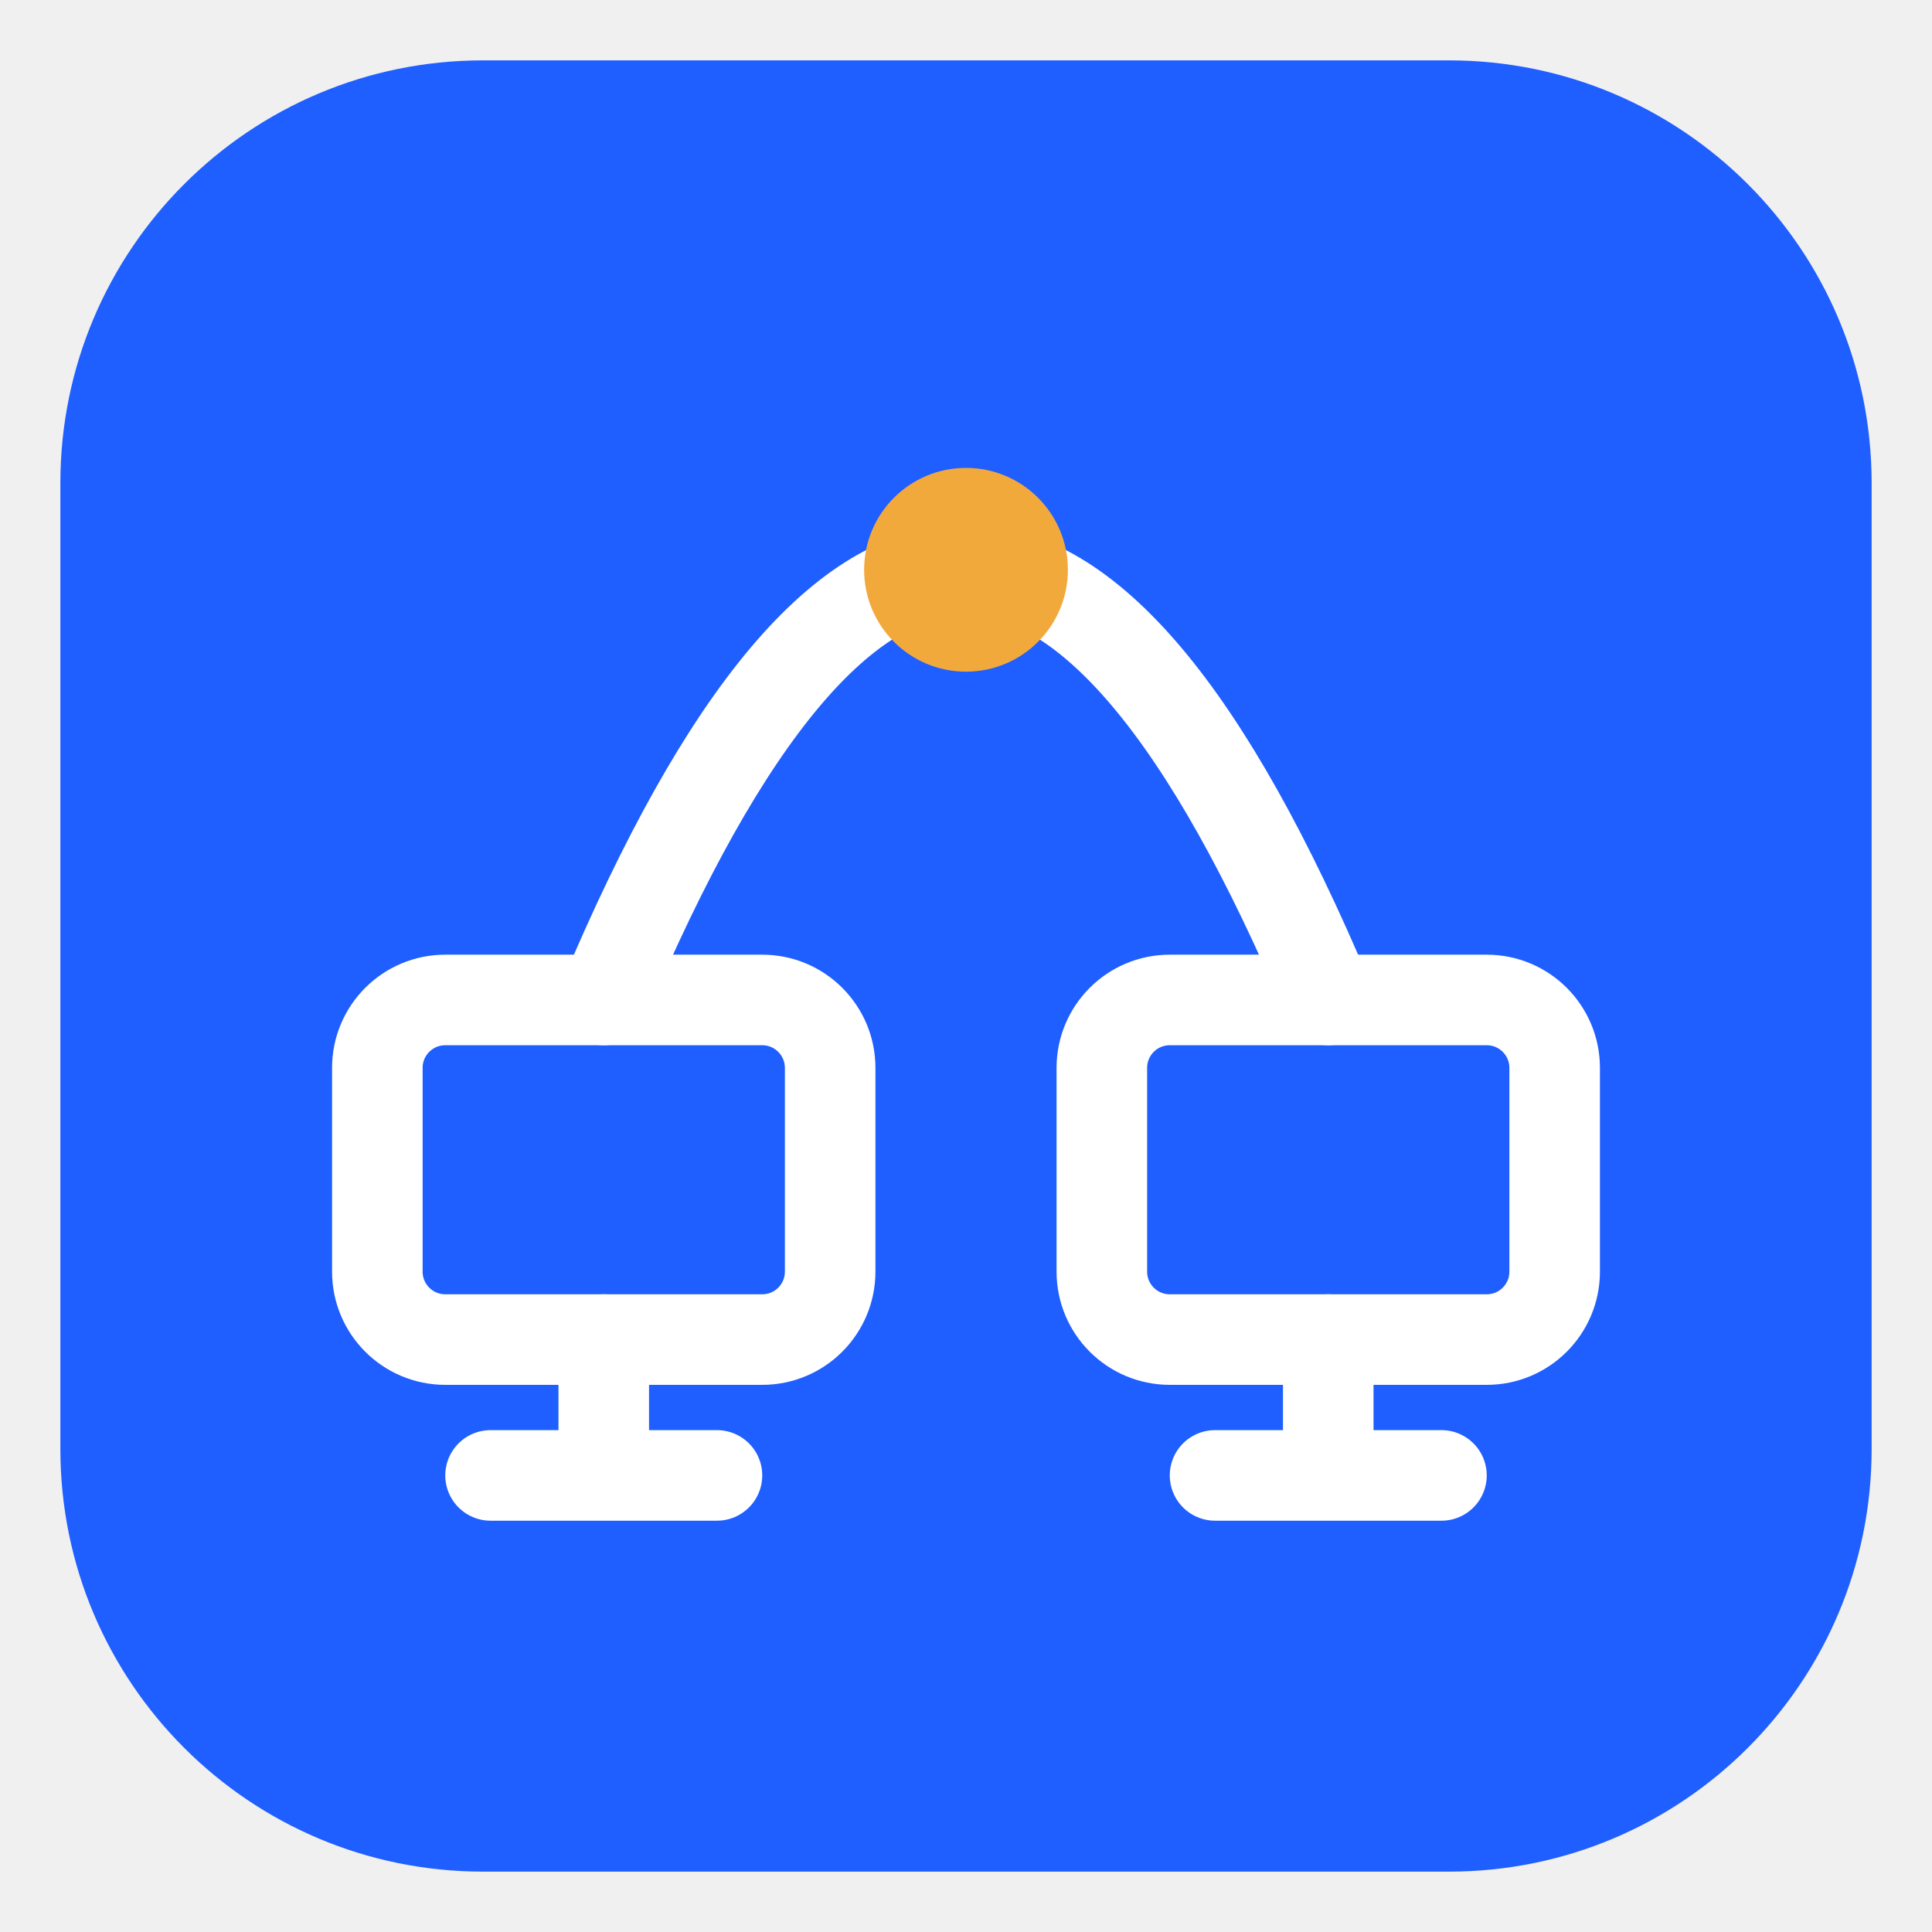
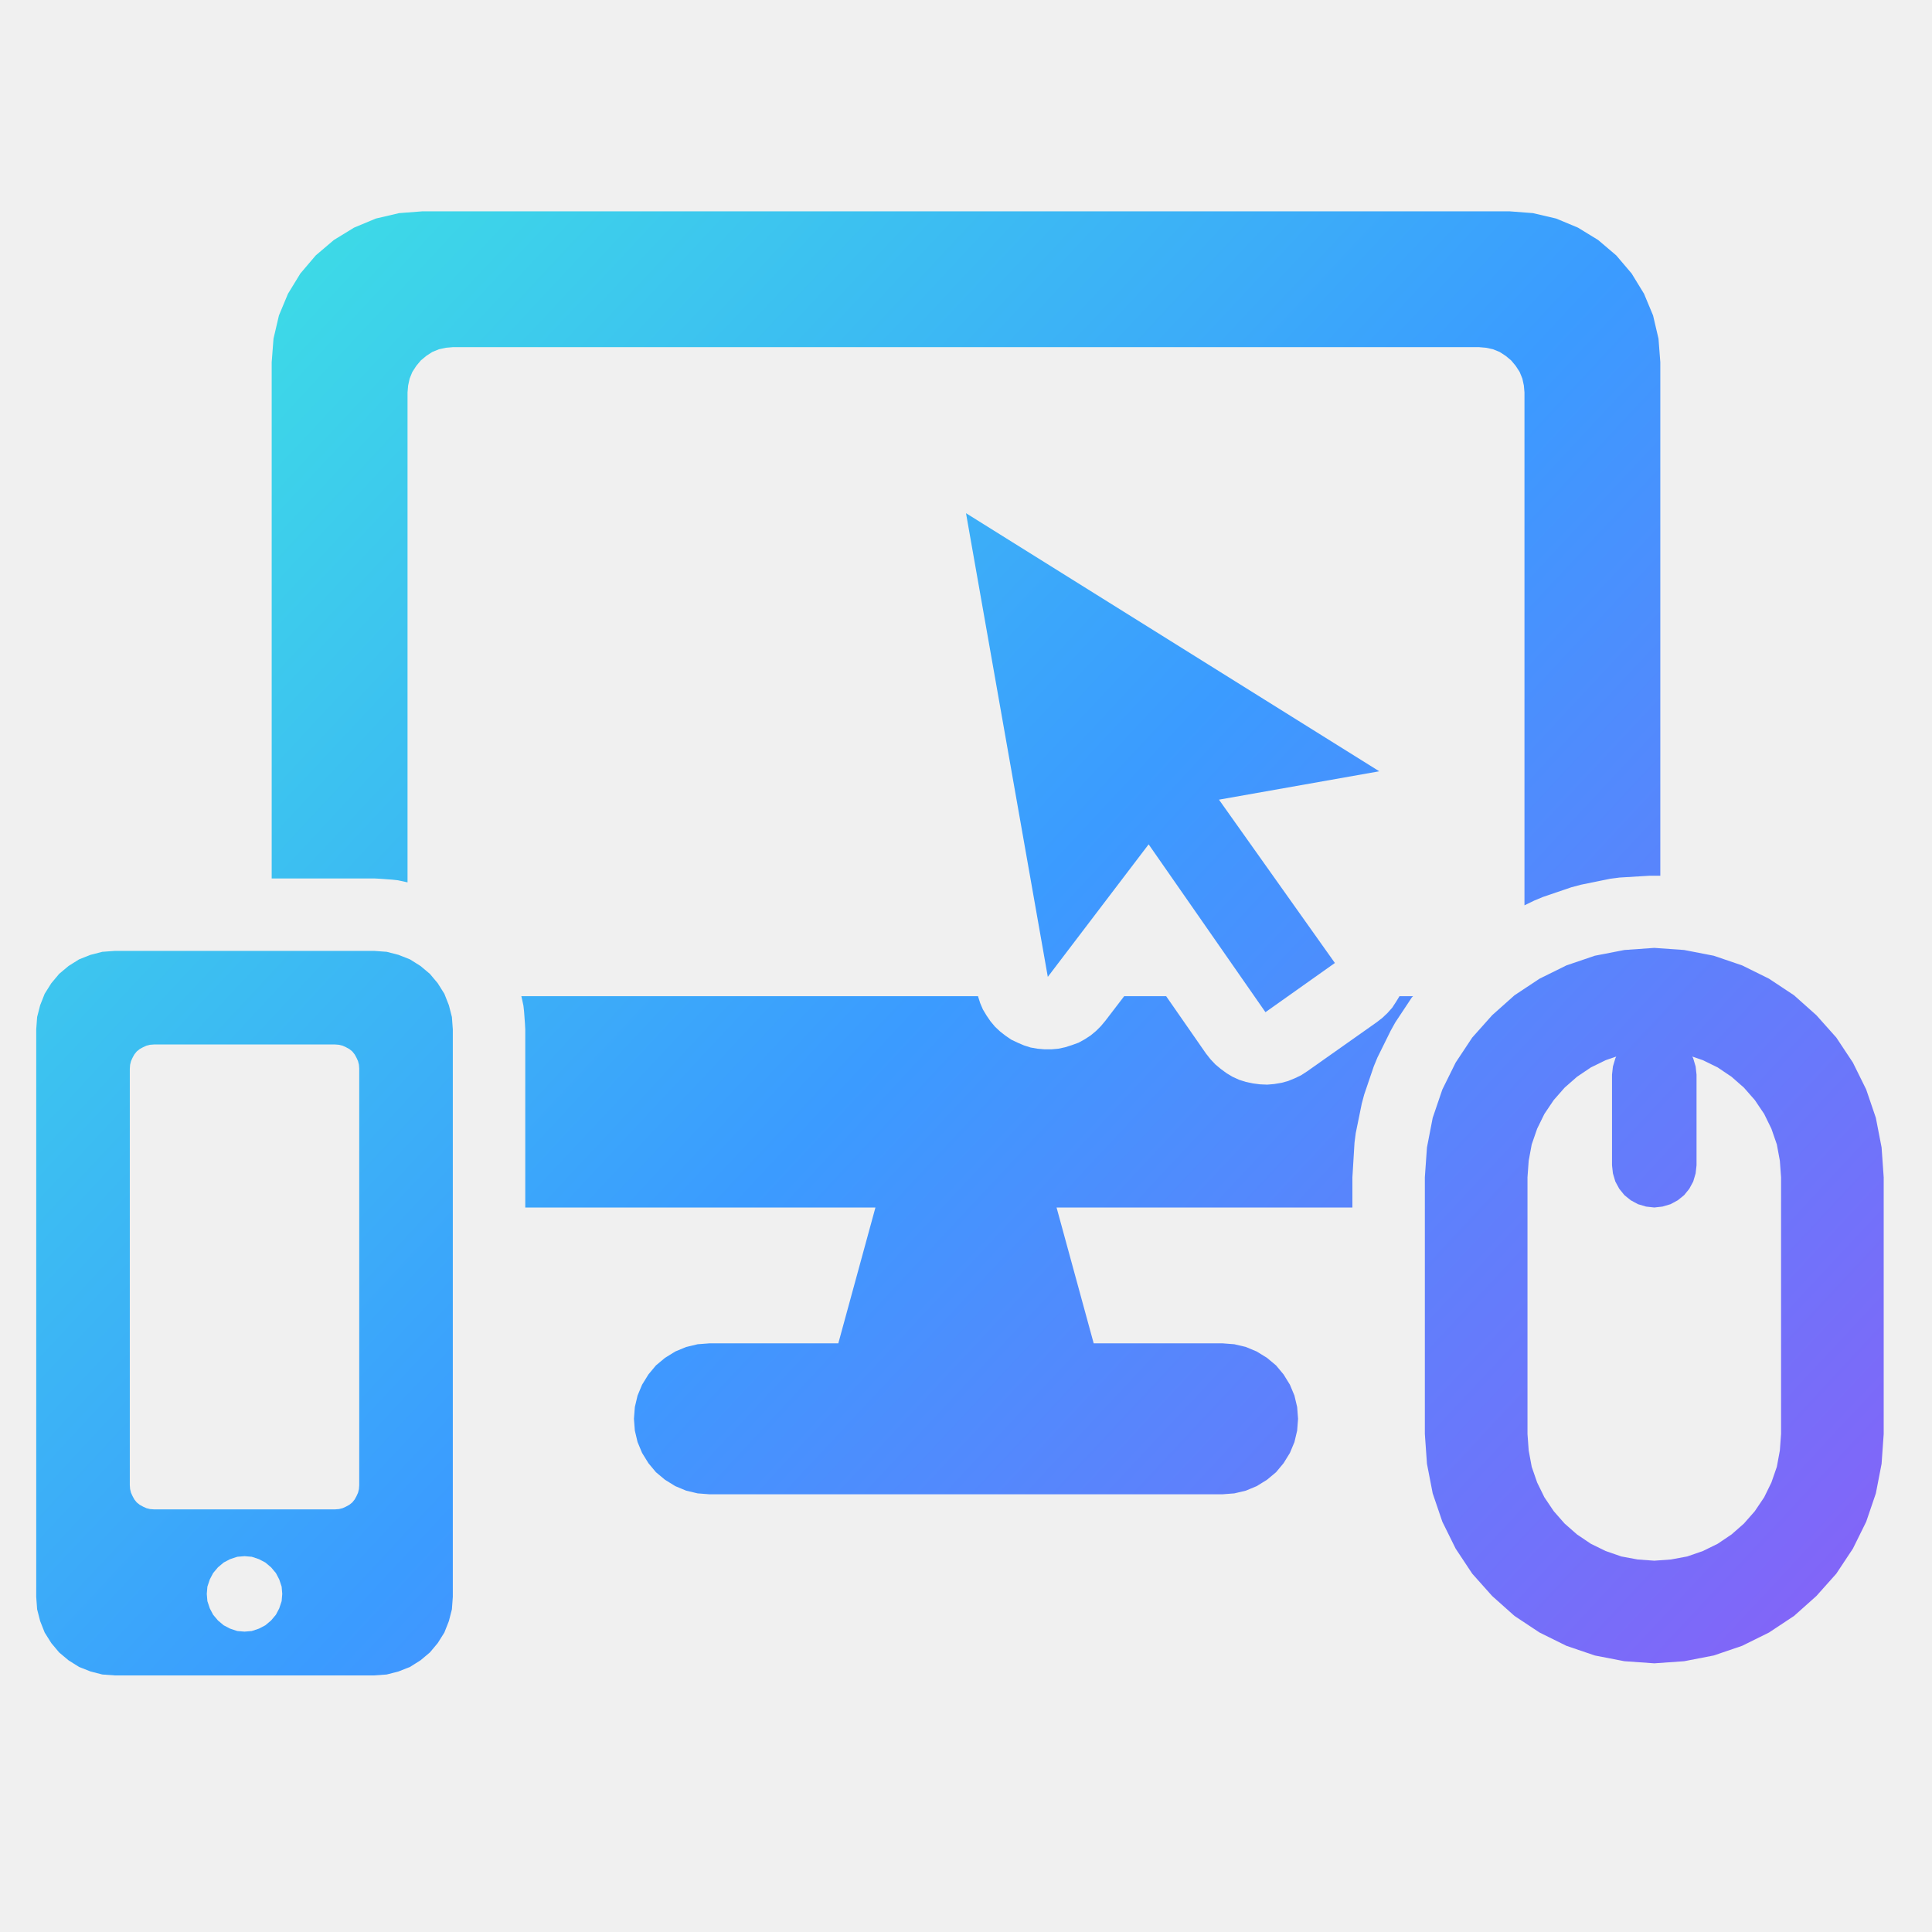
- <svg xmlns="http://www.w3.org/2000/svg" viewBox="0 0 256 256" width="256" height="256">
-   <rect x="8" y="8" width="240" height="240" rx="56" fill="#1F5EFF" />
-   <g transform="translate(32 30.5) scale(3)" fill="none" stroke="#FFFFFF" stroke-width="4" stroke-linecap="round">
-     <rect x="6" y="34" width="20" height="15" rx="3" />
-     <rect x="38" y="34" width="20" height="15" rx="3" />
-     <path d="M16 49v5M11 55h10M48 49v5M43 55h10" />
-     <path d="M16 34 Q32 -4 48 34" />
-     <circle cx="32" cy="15" r="4.5" fill="#F2A93B" stroke="none" />
-   </g>
+ <svg xmlns="http://www.w3.org/2000/svg" viewBox="0 0 64 64" width="64" height="64">
+   <defs>
+     <linearGradient id="g" gradientUnits="userSpaceOnUse" x1="2" y1="4" x2="62" y2="60">
+       <stop offset="0" stop-color="#3EEBE0" />
+       <stop offset="0.5" stop-color="#3B9BFF" />
+       <stop offset="1" stop-color="#8E5CF7" />
+     </linearGradient>
+   </defs>
+   <path fill="url(#g)" fill-rule="evenodd" d="M9.95 9.06L9.54 9.73L9.24 10.45L9.06 11.22L9.00 12.00L9.00 29.10L12.40 29.10L12.59 29.11L13.00 29.14L13.18 29.16L13.37 29.20L13.50 29.23L13.50 13.00L13.52 12.77L13.57 12.54L13.66 12.32L13.79 12.12L13.94 11.94L14.12 11.79L14.32 11.66L14.54 11.57L14.77 11.52L15.00 11.50L49.00 11.50L49.23 11.52L49.46 11.57L49.68 11.66L49.88 11.79L50.06 11.94L50.21 12.12L50.34 12.32L50.43 12.54L50.48 12.77L50.50 13.00L50.50 29.99L50.83 29.83L51.12 29.71L52.06 29.39L52.36 29.31L53.34 29.11L53.65 29.07L54.64 29.01L54.96 29.01L55.00 29.01L55.00 12.00L54.94 11.22L54.76 10.45L54.46 9.73L54.05 9.06L53.54 8.46L52.94 7.95L52.27 7.54L51.55 7.24L50.78 7.06L50.00 7.00L14.00 7.00L13.22 7.06L12.45 7.24L11.73 7.54L11.06 7.95L10.46 8.46ZM38.05 27.97L41.92 33.53L44.22 31.90L40.38 26.49L45.69 25.55L32.00 17.00L34.71 32.36ZM23.11 44.53L22.73 44.62L22.37 44.77L22.03 44.98L21.73 45.23L21.48 45.53L21.27 45.87L21.12 46.23L21.03 46.61L21.00 47.00L21.03 47.39L21.12 47.77L21.27 48.13L21.48 48.47L21.73 48.77L22.03 49.02L22.37 49.23L22.73 49.38L23.11 49.47L23.50 49.50L40.50 49.50L40.89 49.47L41.27 49.38L41.63 49.23L41.97 49.02L42.27 48.77L42.52 48.47L42.73 48.13L42.88 47.77L42.97 47.39L43.00 47.00L42.97 46.61L42.88 46.23L42.73 45.87L42.52 45.53L42.27 45.23L41.97 44.98L41.63 44.77L41.27 44.62L40.89 44.53L40.50 44.50L36.23 44.50L35.00 40.00L44.80 40.00L44.80 39.00L44.81 38.84L44.87 37.85L44.91 37.54L45.11 36.56L45.19 36.26L45.51 35.32L45.63 35.03L46.07 34.14L46.22 33.87L46.77 33.04L46.81 33.00L46.36 33.00L46.25 33.18L46.12 33.38L45.96 33.56L45.79 33.72L45.61 33.86L43.30 35.49L43.10 35.62L42.89 35.72L42.67 35.81L42.45 35.87L42.21 35.91L41.98 35.93L41.74 35.92L41.51 35.89L41.27 35.84L41.05 35.77L40.83 35.67L40.63 35.55L40.44 35.41L40.26 35.26L40.10 35.09L39.95 34.90L38.63 33.00L37.24 33.00L36.62 33.81L36.47 33.99L36.31 34.15L36.13 34.30L35.93 34.43L35.73 34.54L35.51 34.62L35.29 34.69L35.06 34.74L34.83 34.76L34.60 34.76L34.37 34.74L34.14 34.70L33.92 34.63L33.71 34.54L33.50 34.44L33.31 34.31L33.13 34.17L32.96 34.01L32.81 33.83L32.68 33.64L32.56 33.44L32.47 33.23L32.40 33.01L32.40 33.00L17.27 33.00L17.30 33.13L17.34 33.32L17.36 33.50L17.39 33.91L17.40 34.10L17.40 40.00L29.00 40.00L27.77 44.50L23.50 44.50ZM48.77 52.13L49.43 52.87L50.17 53.53L51.00 54.08L51.89 54.52L52.83 54.84L53.81 55.03L54.80 55.10L55.79 55.03L56.77 54.84L57.71 54.52L58.60 54.08L59.43 53.53L60.17 52.87L60.83 52.13L61.38 51.30L61.82 50.41L62.14 49.47L62.33 48.49L62.40 47.50L62.40 39.00L62.33 38.01L62.14 37.03L61.82 36.09L61.38 35.20L60.83 34.37L60.17 33.63L59.43 32.97L58.60 32.42L57.71 31.98L56.77 31.66L55.79 31.47L54.80 31.40L53.81 31.47L52.83 31.66L51.89 31.98L51.00 32.42L50.17 32.97L49.43 33.63L48.77 34.37L48.22 35.20L47.78 36.09L47.46 37.03L47.27 38.01L47.20 39.00L47.20 47.50L47.27 48.49L47.46 49.47L47.78 50.41L48.22 51.30ZM53.81 39.59L54.02 39.76L54.26 39.89L54.53 39.97L54.80 40.00L55.07 39.97L55.34 39.89L55.58 39.76L55.79 39.59L55.96 39.38L56.09 39.14L56.17 38.87L56.20 38.60L56.20 35.60L56.17 35.33L56.09 35.06L56.06 35.00L56.41 35.12L56.90 35.36L57.36 35.67L57.77 36.03L58.13 36.44L58.44 36.90L58.68 37.39L58.86 37.91L58.96 38.45L59.00 39.00L59.00 47.50L58.96 48.05L58.86 48.59L58.68 49.11L58.44 49.60L58.13 50.06L57.77 50.47L57.36 50.83L56.90 51.14L56.41 51.38L55.89 51.56L55.35 51.66L54.80 51.70L54.25 51.66L53.71 51.56L53.19 51.38L52.70 51.14L52.24 50.83L51.83 50.47L51.47 50.06L51.16 49.60L50.92 49.11L50.74 48.59L50.64 48.05L50.60 47.50L50.60 39.00L50.64 38.45L50.74 37.91L50.92 37.39L51.16 36.90L51.47 36.44L51.83 36.03L52.24 35.67L52.70 35.36L53.19 35.12L53.54 35.00L53.51 35.06L53.43 35.33L53.40 35.60L53.40 38.60L53.43 38.87L53.51 39.14L53.64 39.38ZM2.27 32.00L1.96 32.26L1.70 32.57L1.48 32.92L1.33 33.30L1.23 33.69L1.20 34.10L1.20 52.90L1.23 53.31L1.33 53.70L1.48 54.08L1.70 54.43L1.96 54.74L2.27 55.00L2.62 55.22L3.00 55.37L3.39 55.47L3.80 55.50L12.40 55.50L12.81 55.47L13.20 55.37L13.58 55.22L13.93 55.00L14.24 54.74L14.50 54.43L14.72 54.08L14.87 53.70L14.97 53.31L15.00 52.90L15.00 34.10L14.97 33.69L14.87 33.30L14.72 32.92L14.50 32.57L14.24 32.26L13.93 32.00L13.58 31.78L13.20 31.63L12.81 31.53L12.40 31.50L3.80 31.50L3.39 31.53L3.00 31.63L2.62 31.78ZM11.67 34.83L11.75 34.93L11.81 35.04L11.86 35.15L11.89 35.27L11.90 35.40L11.90 49.20L11.89 49.33L11.86 49.45L11.81 49.56L11.75 49.67L11.67 49.77L11.57 49.85L11.46 49.91L11.35 49.96L11.23 49.99L11.10 50.00L5.10 50.00L4.97 49.99L4.85 49.96L4.74 49.91L4.63 49.85L4.53 49.77L4.45 49.67L4.39 49.56L4.34 49.45L4.31 49.33L4.30 49.20L4.30 35.40L4.31 35.27L4.34 35.15L4.39 35.04L4.45 34.93L4.53 34.83L4.63 34.75L4.74 34.69L4.85 34.64L4.97 34.61L5.10 34.60L11.10 34.60L11.23 34.61L11.35 34.64L11.46 34.69L11.57 34.75ZM8.98 53.68L8.79 53.84L8.58 53.95L8.34 54.03L8.10 54.05L7.86 54.03L7.62 53.95L7.41 53.84L7.22 53.68L7.06 53.49L6.95 53.28L6.87 53.04L6.85 52.80L6.87 52.56L6.95 52.32L7.06 52.11L7.22 51.92L7.41 51.76L7.62 51.65L7.86 51.57L8.10 51.55L8.34 51.57L8.58 51.65L8.79 51.76L8.98 51.92L9.14 52.11L9.25 52.32L9.33 52.56L9.35 52.80L9.33 53.04L9.25 53.28L9.14 53.49Z" />
</svg>
